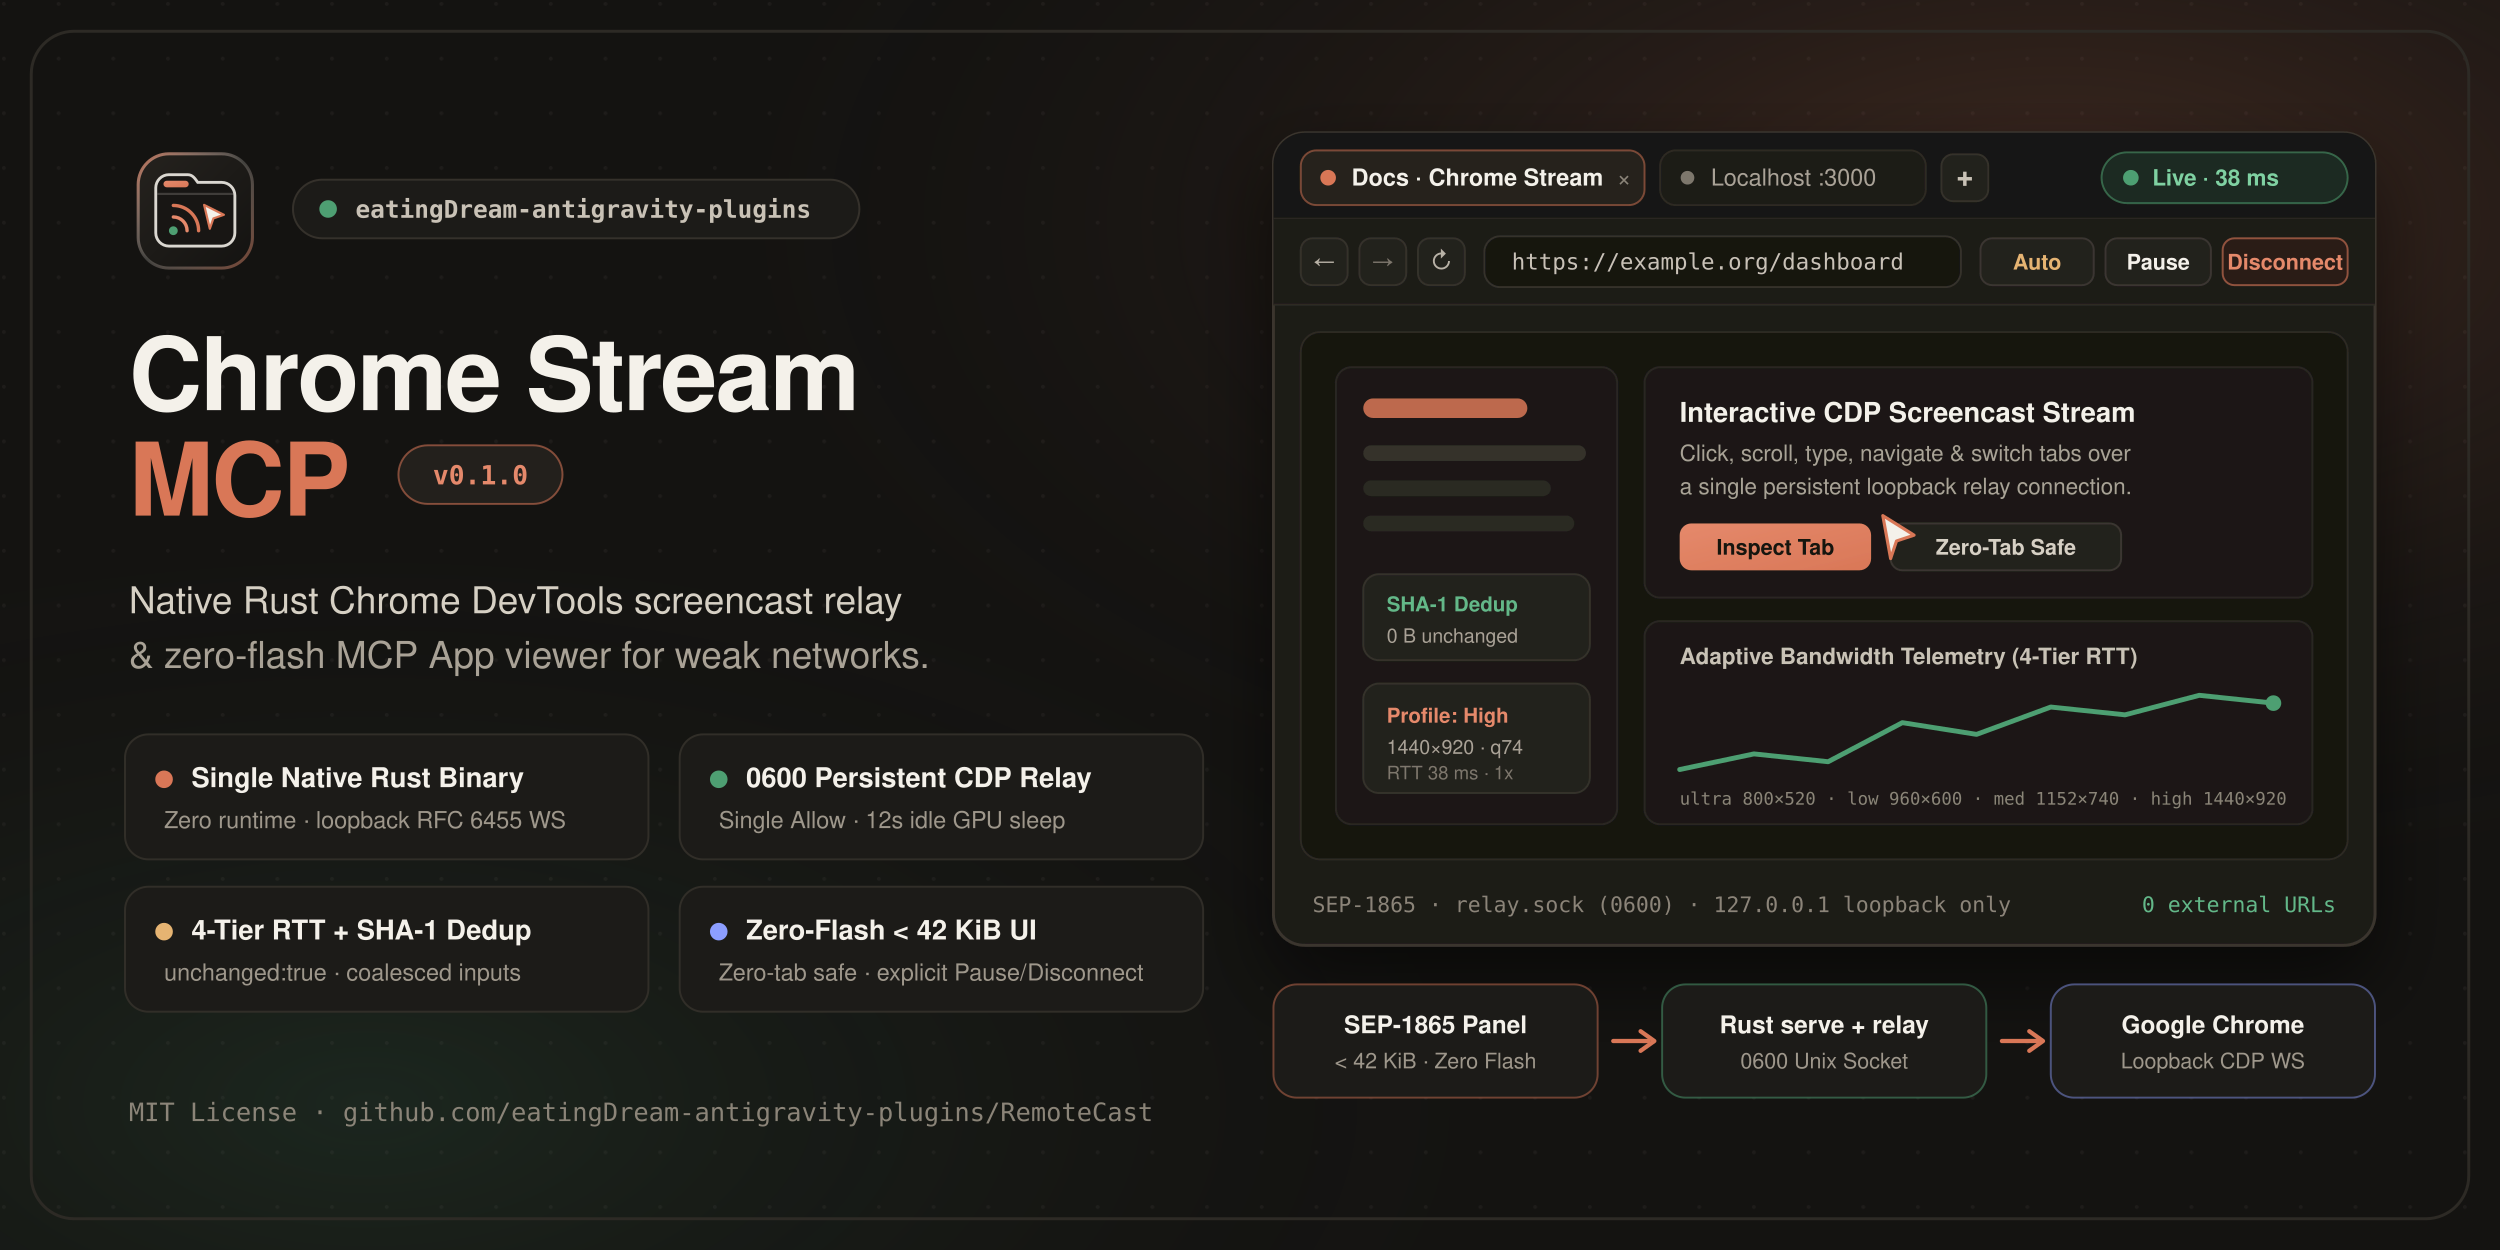
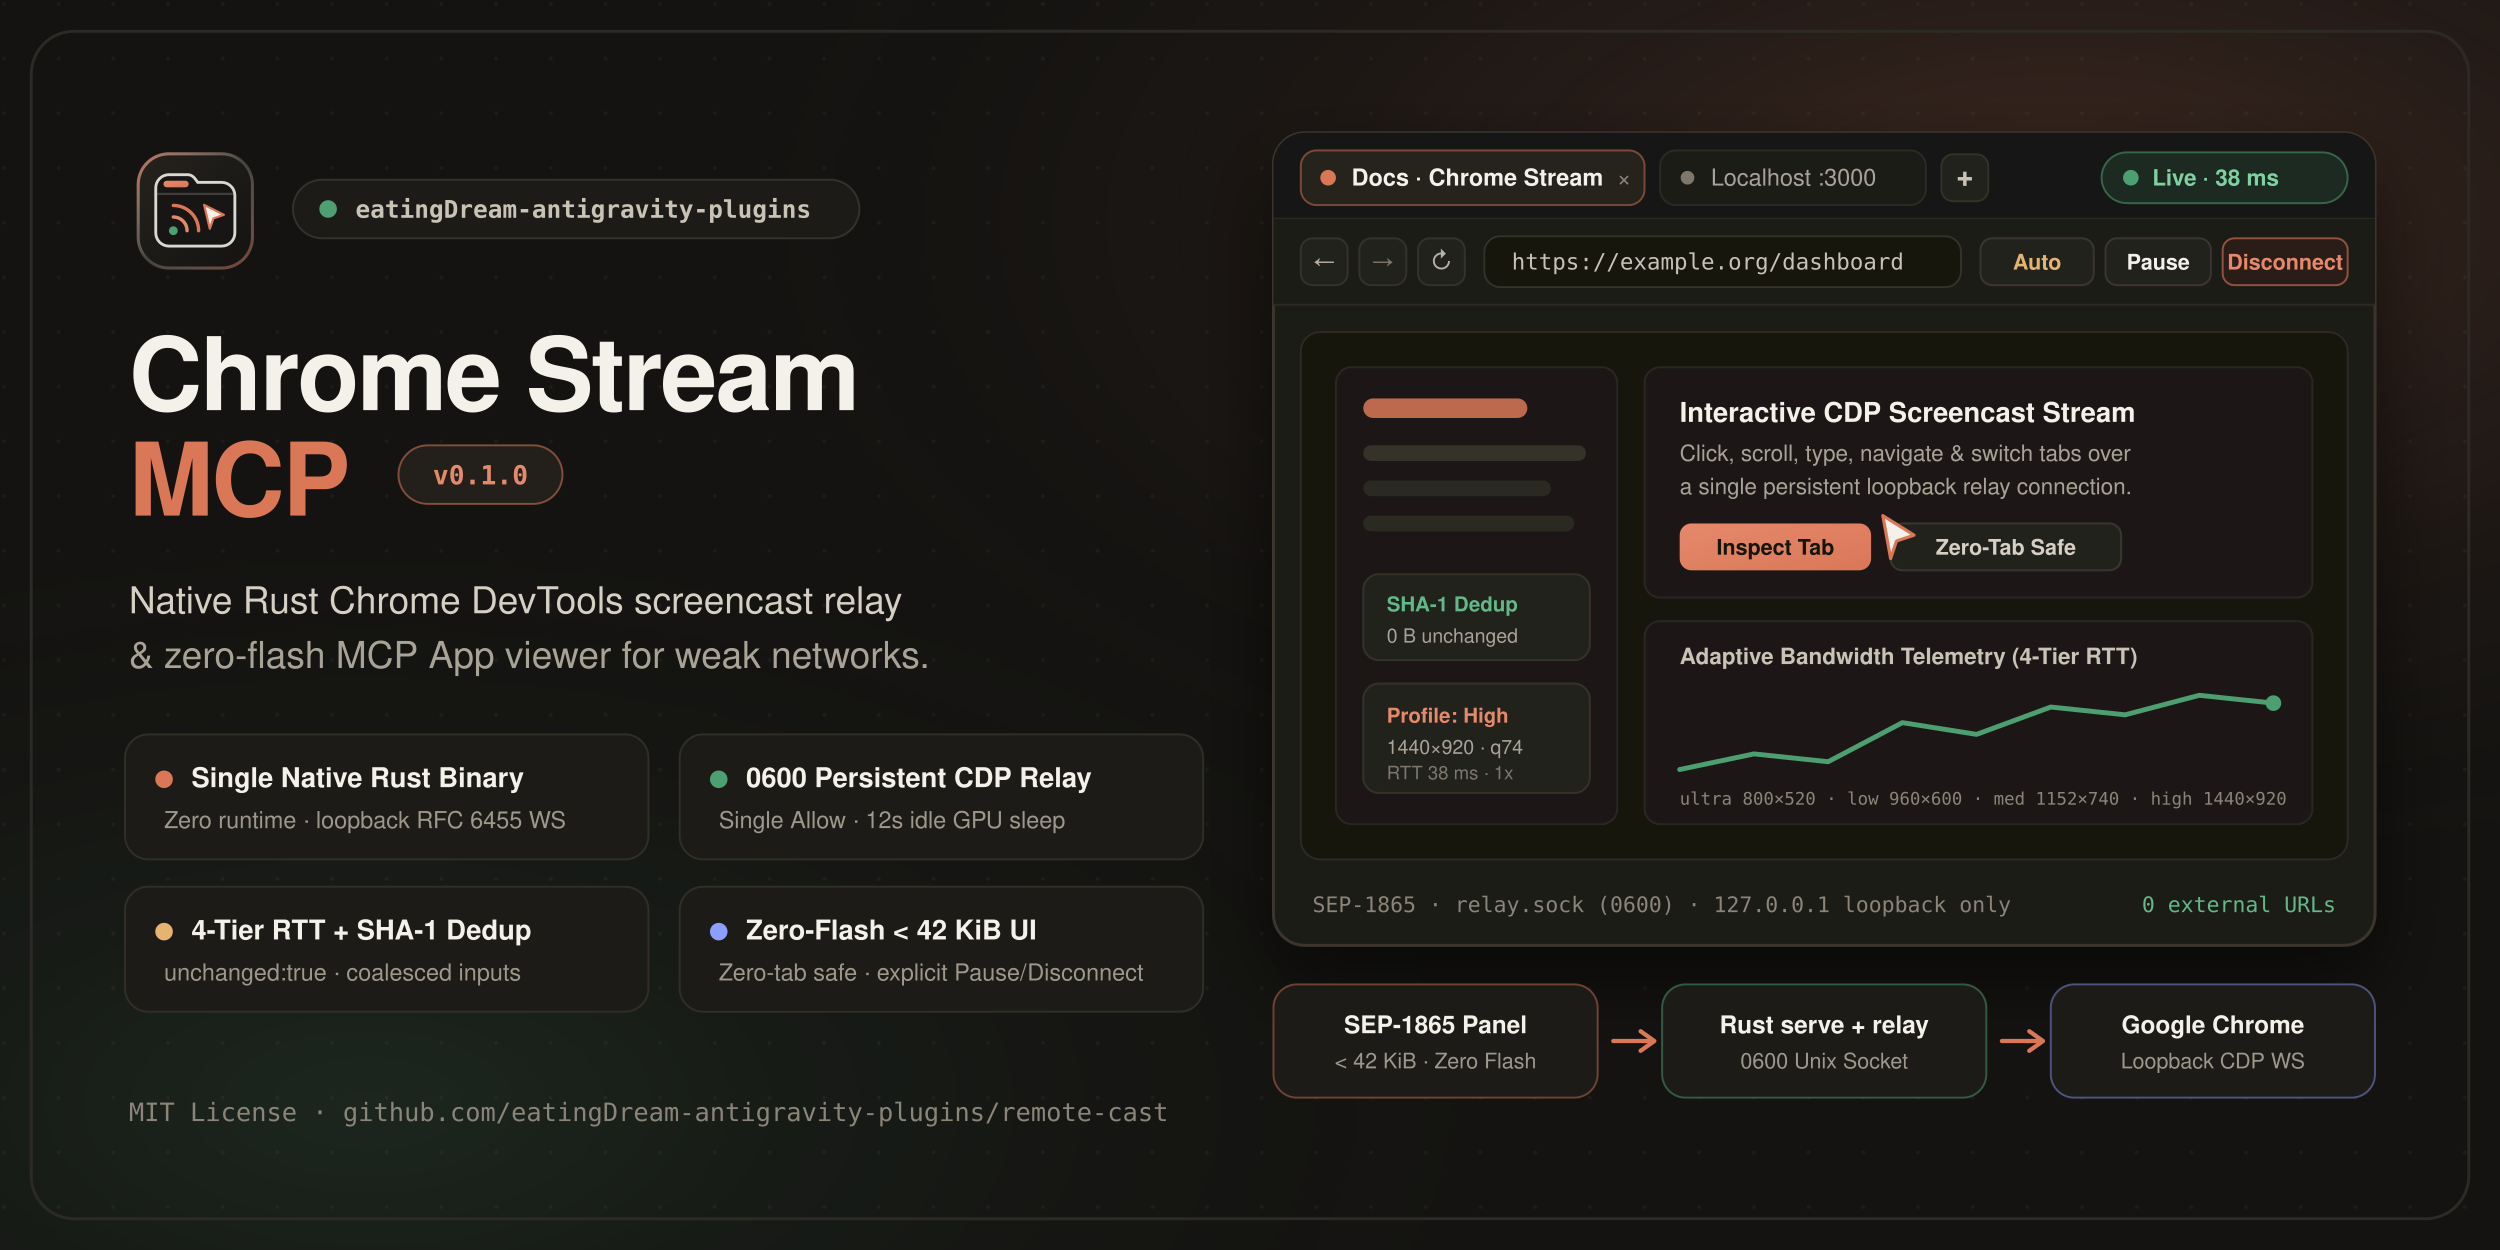
<svg xmlns="http://www.w3.org/2000/svg" viewBox="0 0 1280 640" width="1280" height="640" role="img" aria-labelledby="t d" font-family="-apple-system,BlinkMacSystemFont,'Segoe UI','SF Pro Display',Helvetica,Arial,sans-serif">
  <defs>
    <radialGradient id="glow-terracotta" cx="82%" cy="18%" r="55%">
      <stop offset="0%" stop-color="#D97757" stop-opacity="0.22" />
      <stop offset="100%" stop-color="#141311" stop-opacity="0" />
    </radialGradient>
    <radialGradient id="glow-emerald" cx="15%" cy="88%" r="48%">
      <stop offset="0%" stop-color="#4E9F72" stop-opacity="0.14" />
      <stop offset="100%" stop-color="#141311" stop-opacity="0" />
    </radialGradient>
    <linearGradient id="logo-bg" x1="0" y1="0" x2="1" y2="1">
      <stop offset="0%" stop-color="#25221E" />
      <stop offset="100%" stop-color="#141311" />
    </linearGradient>
    <linearGradient id="logo-rim" x1="0" y1="0" x2="1" y2="1">
      <stop offset="0%" stop-color="#E5896B" stop-opacity="0.8" />
      <stop offset="50%" stop-color="#F4F1EA" stop-opacity="0.2" />
      <stop offset="100%" stop-color="#D97757" stop-opacity="0.5" />
    </linearGradient>
    <linearGradient id="terracotta" x1="0" y1="0" x2="1" y2="1">
      <stop offset="0%" stop-color="#E5896B" />
      <stop offset="100%" stop-color="#D97757" />
    </linearGradient>
    <filter id="stage-shadow" x="-8%" y="-8%" width="116%" height="120%">
      <feDropShadow dx="0" dy="18" stdDeviation="20" flood-color="#000000" flood-opacity="0.55" />
    </filter>
    <pattern id="dot-grid" width="28" height="28" patternUnits="userSpaceOnUse">
      <circle cx="2" cy="2" r="1" fill="#F4F1EA" fill-opacity="0.045" />
    </pattern>
  </defs>
  <rect width="1280" height="640" fill="#141311" />
  <rect width="1280" height="640" fill="url(#dot-grid)" />
  <rect width="1280" height="640" fill="url(#glow-terracotta)" />
  <rect width="1280" height="640" fill="url(#glow-emerald)" />
  <rect x="16" y="16" width="1248" height="608" rx="22" fill="none" stroke="#2D2A25" stroke-width="1.5" />
  <g transform="translate(64, 72)">
    <g transform="scale(0.5625)">
      <rect x="12" y="12" width="104" height="104" rx="28" fill="url(#logo-bg)" stroke="url(#logo-rim)" stroke-width="2.8" />
      <path d="M28 43 C28 36.4 33.4 31 40 31 H57 C61.5 31 63.6 34.4 66.2 38 H88 C94.6 38 100 43.4 100 50 V84 C100 90.6 94.6 96 88 96 H40 C33.4 96 28 90.6 28 84 Z" fill="#181614" stroke="#F4F1EA" stroke-opacity="0.88" stroke-width="2.6" />
      <rect x="35" y="36.5" width="23" height="6" rx="3" fill="url(#terracotta)" />
      <path d="M29.5 48.5 H98.5" stroke="#F4F1EA" stroke-opacity="0.18" stroke-width="2" />
      <circle cx="44" cy="82" r="4" fill="#4E9F72" />
      <path d="M44 69.5 A12.5 12.5 0 0 1 56.5 82" stroke="#E5896B" stroke-width="3.1" stroke-linecap="round" fill="none" />
      <path d="M44 59 A23 23 0 0 1 67 82" stroke="#D97757" stroke-width="3.1" stroke-linecap="round" fill="none" />
      <path d="M72 58.5 L90 67.5 L80.5 70.8 L77.2 80.2 Z" fill="#F4F1EA" stroke="#D97757" stroke-width="2" stroke-linejoin="round" />
    </g>
    <rect x="86" y="20" width="290" height="30" rx="15" fill="#1C1B18" stroke="#35312B" />
    <circle cx="104" cy="35" r="4.5" fill="#4E9F72" />
    <text x="118" y="39.5" font-size="12.5" font-weight="600" fill="#C9C2B6" font-family="ui-monospace,SFMono-Regular,Menlo,monospace">eatingDream-antigravity-plugins</text>
    <text x="2" y="138" font-size="52" font-weight="800" fill="#F4F1EA" letter-spacing="-1.1">Chrome Stream</text>
    <text x="2" y="192" font-size="52" font-weight="800" fill="#D97757" letter-spacing="-1.1">MCP</text>
    <rect x="140" y="156" width="84" height="30" rx="15" fill="#23201C" stroke="#D97757" stroke-opacity="0.55" />
    <text x="182" y="176" text-anchor="middle" font-size="13.5" font-weight="700" fill="#E5896B" font-family="ui-monospace,SFMono-Regular,Menlo,monospace">v0.1.0</text>
    <text x="2" y="242" font-size="19" fill="#D6D0C4" font-weight="500">Native Rust Chrome DevTools screencast relay</text>
    <text x="2" y="270" font-size="19" fill="#A9A296" font-weight="400">&amp; zero-flash MCP App viewer for weak networks.</text>
    <g transform="translate(0, 304)">
      <rect x="0" y="0" width="268" height="64" rx="12" fill="#1C1B18" stroke="#312E28" />
      <circle cx="20" cy="23" r="4.5" fill="#D97757" />
      <text x="34" y="27" font-size="14" font-weight="700" fill="#F4F1EA">Single Native Rust Binary</text>
      <text x="20" y="48" font-size="12" fill="#9E978B">Zero runtime · loopback RFC 6455 WS</text>
      <rect x="284" y="0" width="268" height="64" rx="12" fill="#1C1B18" stroke="#312E28" />
      <circle cx="304" cy="23" r="4.5" fill="#4E9F72" />
      <text x="318" y="27" font-size="14" font-weight="700" fill="#F4F1EA">0600 Persistent CDP Relay</text>
      <text x="304" y="48" font-size="12" fill="#9E978B">Single Allow · 12s idle GPU sleep</text>
      <rect x="0" y="78" width="268" height="64" rx="12" fill="#1C1B18" stroke="#312E28" />
      <circle cx="20" cy="101" r="4.5" fill="#E6B472" />
      <text x="34" y="105" font-size="14" font-weight="700" fill="#F4F1EA">4-Tier RTT + SHA-1 Dedup</text>
      <text x="20" y="126" font-size="12" fill="#9E978B">unchanged:true · coalesced inputs</text>
      <rect x="284" y="78" width="268" height="64" rx="12" fill="#1C1B18" stroke="#312E28" />
      <circle cx="304" cy="101" r="4.5" fill="#8C9EFF" />
      <text x="318" y="105" font-size="14" font-weight="700" fill="#F4F1EA">Zero-Flash &lt; 42 KiB UI</text>
      <text x="304" y="126" font-size="12" fill="#9E978B">Zero-tab safe · explicit Pause/Disconnect</text>
    </g>
-     <text x="2" y="502" font-size="13" fill="#8B8478" font-family="ui-monospace,SFMono-Regular,Menlo,monospace">MIT License · github.com/eatingDream-antigravity-plugins/RemoteCast</text>
+     <text x="2" y="502" font-size="13" fill="#8B8478" font-family="ui-monospace,SFMono-Regular,Menlo,monospace">MIT License · github.com/eatingDream-antigravity-plugins/remote-cast</text>
  </g>
  <g transform="translate(652, 68)" filter="url(#stage-shadow)">
    <rect x="0" y="0" width="564" height="416" rx="16" fill="#1C1B18" stroke="#3A352E" stroke-width="1.5" />
    <path d="M16 0 H548 A16 16 0 0 1 564 16 V44 H0 V16 A16 16 0 0 1 16 0 Z" fill="#171613" />
    <line x1="0" y1="44" x2="564" y2="44" stroke="#2D2A24" />
    <rect x="14" y="9" width="176" height="28" rx="8" fill="#25231E" stroke="#D97757" stroke-opacity="0.5" />
    <circle cx="28" cy="23" r="4" fill="#D97757" />
    <text x="40" y="27" font-size="12" font-weight="600" fill="#F4F1EA">Docs · Chrome Stream</text>
    <text x="176" y="27" font-size="12" fill="#8B8478">×</text>
    <rect x="198" y="9" width="136" height="28" rx="8" fill="#1C1B18" stroke="#2D2A24" />
    <circle cx="212" cy="23" r="3.5" fill="#7D776C" />
    <text x="224" y="27" font-size="12" fill="#A9A296">Localhost :3000</text>
    <rect x="342" y="11" width="24" height="24" rx="6" fill="#23211D" stroke="#34312B" />
    <text x="354" y="27" text-anchor="middle" font-size="15" font-weight="600" fill="#C9C2B6">+</text>
    <rect x="424" y="10" width="126" height="26" rx="13" fill="#1B2920" stroke="#4E9F72" stroke-opacity="0.55" />
    <circle cx="439" cy="23" r="4" fill="#4E9F72" />
    <text x="450" y="27" font-size="11.5" font-weight="650" fill="#7FD1A2">Live · 38 ms</text>
    <rect x="0" y="44" width="564" height="44" fill="#1C1B18" />
    <line x1="0" y1="88" x2="564" y2="88" stroke="#2D2A24" />
    <rect x="14" y="54" width="24" height="24" rx="6" fill="#24221E" stroke="#34312B" />
    <text x="26" y="70" text-anchor="middle" font-size="12" fill="#B8B2A6">←</text>
    <rect x="44" y="54" width="24" height="24" rx="6" fill="#24221E" stroke="#34312B" />
    <text x="56" y="70" text-anchor="middle" font-size="12" fill="#7D776C">→</text>
    <rect x="74" y="54" width="24" height="24" rx="6" fill="#24221E" stroke="#34312B" />
    <text x="86" y="70" text-anchor="middle" font-size="12" fill="#B8B2A6">↻</text>
    <rect x="108" y="53" width="244" height="26" rx="8" fill="#141311" stroke="#34312B" />
    <text x="122" y="70" font-size="11.5" fill="#C9C2B6" font-family="ui-monospace,SFMono-Regular,Menlo,monospace">https://example.org/dashboard</text>
    <rect x="362" y="54" width="58" height="24" rx="6" fill="#24221E" stroke="#3A3630" />
    <text x="391" y="70" text-anchor="middle" font-size="11" font-weight="600" fill="#E6B472">Auto</text>
    <rect x="426" y="54" width="54" height="24" rx="6" fill="#24221E" stroke="#3A3630" />
    <text x="453" y="70" text-anchor="middle" font-size="11" font-weight="600" fill="#F4F1EA">Pause</text>
    <rect x="486" y="54" width="64" height="24" rx="6" fill="#2C1D19" stroke="#D97757" stroke-opacity="0.6" />
    <text x="518" y="70" text-anchor="middle" font-size="11" font-weight="600" fill="#E5896B">Disconnect</text>
    <rect x="14" y="102" width="536" height="270" rx="10" fill="#141311" stroke="#2D2A24" />
    <rect x="32" y="120" width="144" height="234" rx="8" fill="#1B1916" stroke="#2A2722" />
    <rect x="46" y="136" width="84" height="10" rx="5" fill="#D97757" fill-opacity="0.85" />
    <rect x="46" y="160" width="114" height="8" rx="4" fill="#35312B" />
    <rect x="46" y="178" width="96" height="8" rx="4" fill="#2C2924" />
    <rect x="46" y="196" width="108" height="8" rx="4" fill="#2C2924" />
    <rect x="46" y="226" width="116" height="44" rx="8" fill="#23211D" stroke="#34312B" />
    <text x="58" y="245" font-size="10.5" font-weight="650" fill="#63B888">SHA-1 Dedup</text>
    <text x="58" y="261" font-size="10" fill="#A9A296">0 B unchanged</text>
    <rect x="46" y="282" width="116" height="56" rx="8" fill="#23211D" stroke="#34312B" />
    <text x="58" y="302" font-size="10.5" font-weight="650" fill="#E5896B">Profile: High</text>
    <text x="58" y="318" font-size="10" fill="#A9A296">1440×920 · q74</text>
    <text x="58" y="331" font-size="9.5" fill="#7D776C">RTT 38 ms · 1x</text>
    <rect x="190" y="120" width="342" height="118" rx="8" fill="#1B1916" stroke="#2A2722" />
    <text x="208" y="148" font-size="14" font-weight="700" fill="#F4F1EA">Interactive CDP Screencast Stream</text>
    <text x="208" y="168" font-size="11.5" fill="#A9A296">Click, scroll, type, navigate &amp; switch tabs over</text>
    <text x="208" y="185" font-size="11.5" fill="#A9A296">a single persistent loopback relay connection.</text>
    <rect x="208" y="200" width="98" height="24" rx="6" fill="url(#terracotta)" />
    <text x="257" y="216" text-anchor="middle" font-size="11" font-weight="700" fill="#141311">Inspect Tab</text>
    <rect x="316" y="200" width="118" height="24" rx="6" fill="#24221E" stroke="#3A3630" />
    <text x="375" y="216" text-anchor="middle" font-size="11" font-weight="600" fill="#D6D0C4">Zero-Tab Safe</text>
    <rect x="190" y="250" width="342" height="104" rx="8" fill="#1B1916" stroke="#2A2722" />
    <text x="208" y="272" font-size="11.5" font-weight="650" fill="#C9C2B6">Adaptive Bandwidth Telemetry (4-Tier RTT)</text>
    <path d="M208 326 L246 318 L284 322 L322 302 L360 308 L398 294 L436 298 L474 288 L512 292" fill="none" stroke="#4E9F72" stroke-width="2.5" stroke-linecap="round" stroke-linejoin="round" />
    <circle cx="512" cy="292" r="4" fill="#4E9F72" />
    <text x="208" y="344" font-size="8.9" fill="#8B8478" font-family="ui-monospace,SFMono-Regular,Menlo,monospace">ultra 800×520 · low 960×600 · med 1152×740 · high 1440×920</text>
    <path d="M312 196 L328 206 L319 209 L316 218 Z" fill="#F4F1EA" stroke="#D97757" stroke-width="1.6" stroke-linejoin="round" />
    <text x="20" y="399" font-size="11" fill="#8B8478" font-family="ui-monospace,SFMono-Regular,Menlo,monospace">SEP-1865 · relay.sock (0600) · 127.0.0.1 loopback only</text>
    <text x="544" y="399" text-anchor="end" font-size="11" fill="#63B888" font-family="ui-monospace,SFMono-Regular,Menlo,monospace">0 external URLs</text>
  </g>
  <g transform="translate(652, 504)">
    <rect x="0" y="0" width="166" height="58" rx="12" fill="#1C1B18" stroke="#D97757" stroke-opacity="0.45" />
    <text x="83" y="25" text-anchor="middle" font-size="12.5" font-weight="700" fill="#F4F1EA">SEP-1865 Panel</text>
    <text x="83" y="43" text-anchor="middle" font-size="11" fill="#9E978B">&lt; 42 KiB · Zero Flash</text>
    <path d="M174 29 H192" stroke="#D97757" stroke-width="2.2" stroke-linecap="round" />
    <path d="M188 24 L195 29 L188 34" fill="none" stroke="#D97757" stroke-width="2.2" stroke-linecap="round" stroke-linejoin="round" />
    <rect x="199" y="0" width="166" height="58" rx="12" fill="#1C1B18" stroke="#4E9F72" stroke-opacity="0.5" />
    <text x="282" y="25" text-anchor="middle" font-size="12.5" font-weight="700" fill="#F4F1EA">Rust serve + relay</text>
    <text x="282" y="43" text-anchor="middle" font-size="11" fill="#9E978B">0600 Unix Socket</text>
    <path d="M373 29 H391" stroke="#D97757" stroke-width="2.2" stroke-linecap="round" />
    <path d="M387 24 L394 29 L387 34" fill="none" stroke="#D97757" stroke-width="2.2" stroke-linecap="round" stroke-linejoin="round" />
    <rect x="398" y="0" width="166" height="58" rx="12" fill="#1C1B18" stroke="#8C9EFF" stroke-opacity="0.45" />
    <text x="481" y="25" text-anchor="middle" font-size="12.5" font-weight="700" fill="#F4F1EA">Google Chrome</text>
    <text x="481" y="43" text-anchor="middle" font-size="11" fill="#9E978B">Loopback CDP WS</text>
  </g>
</svg>
